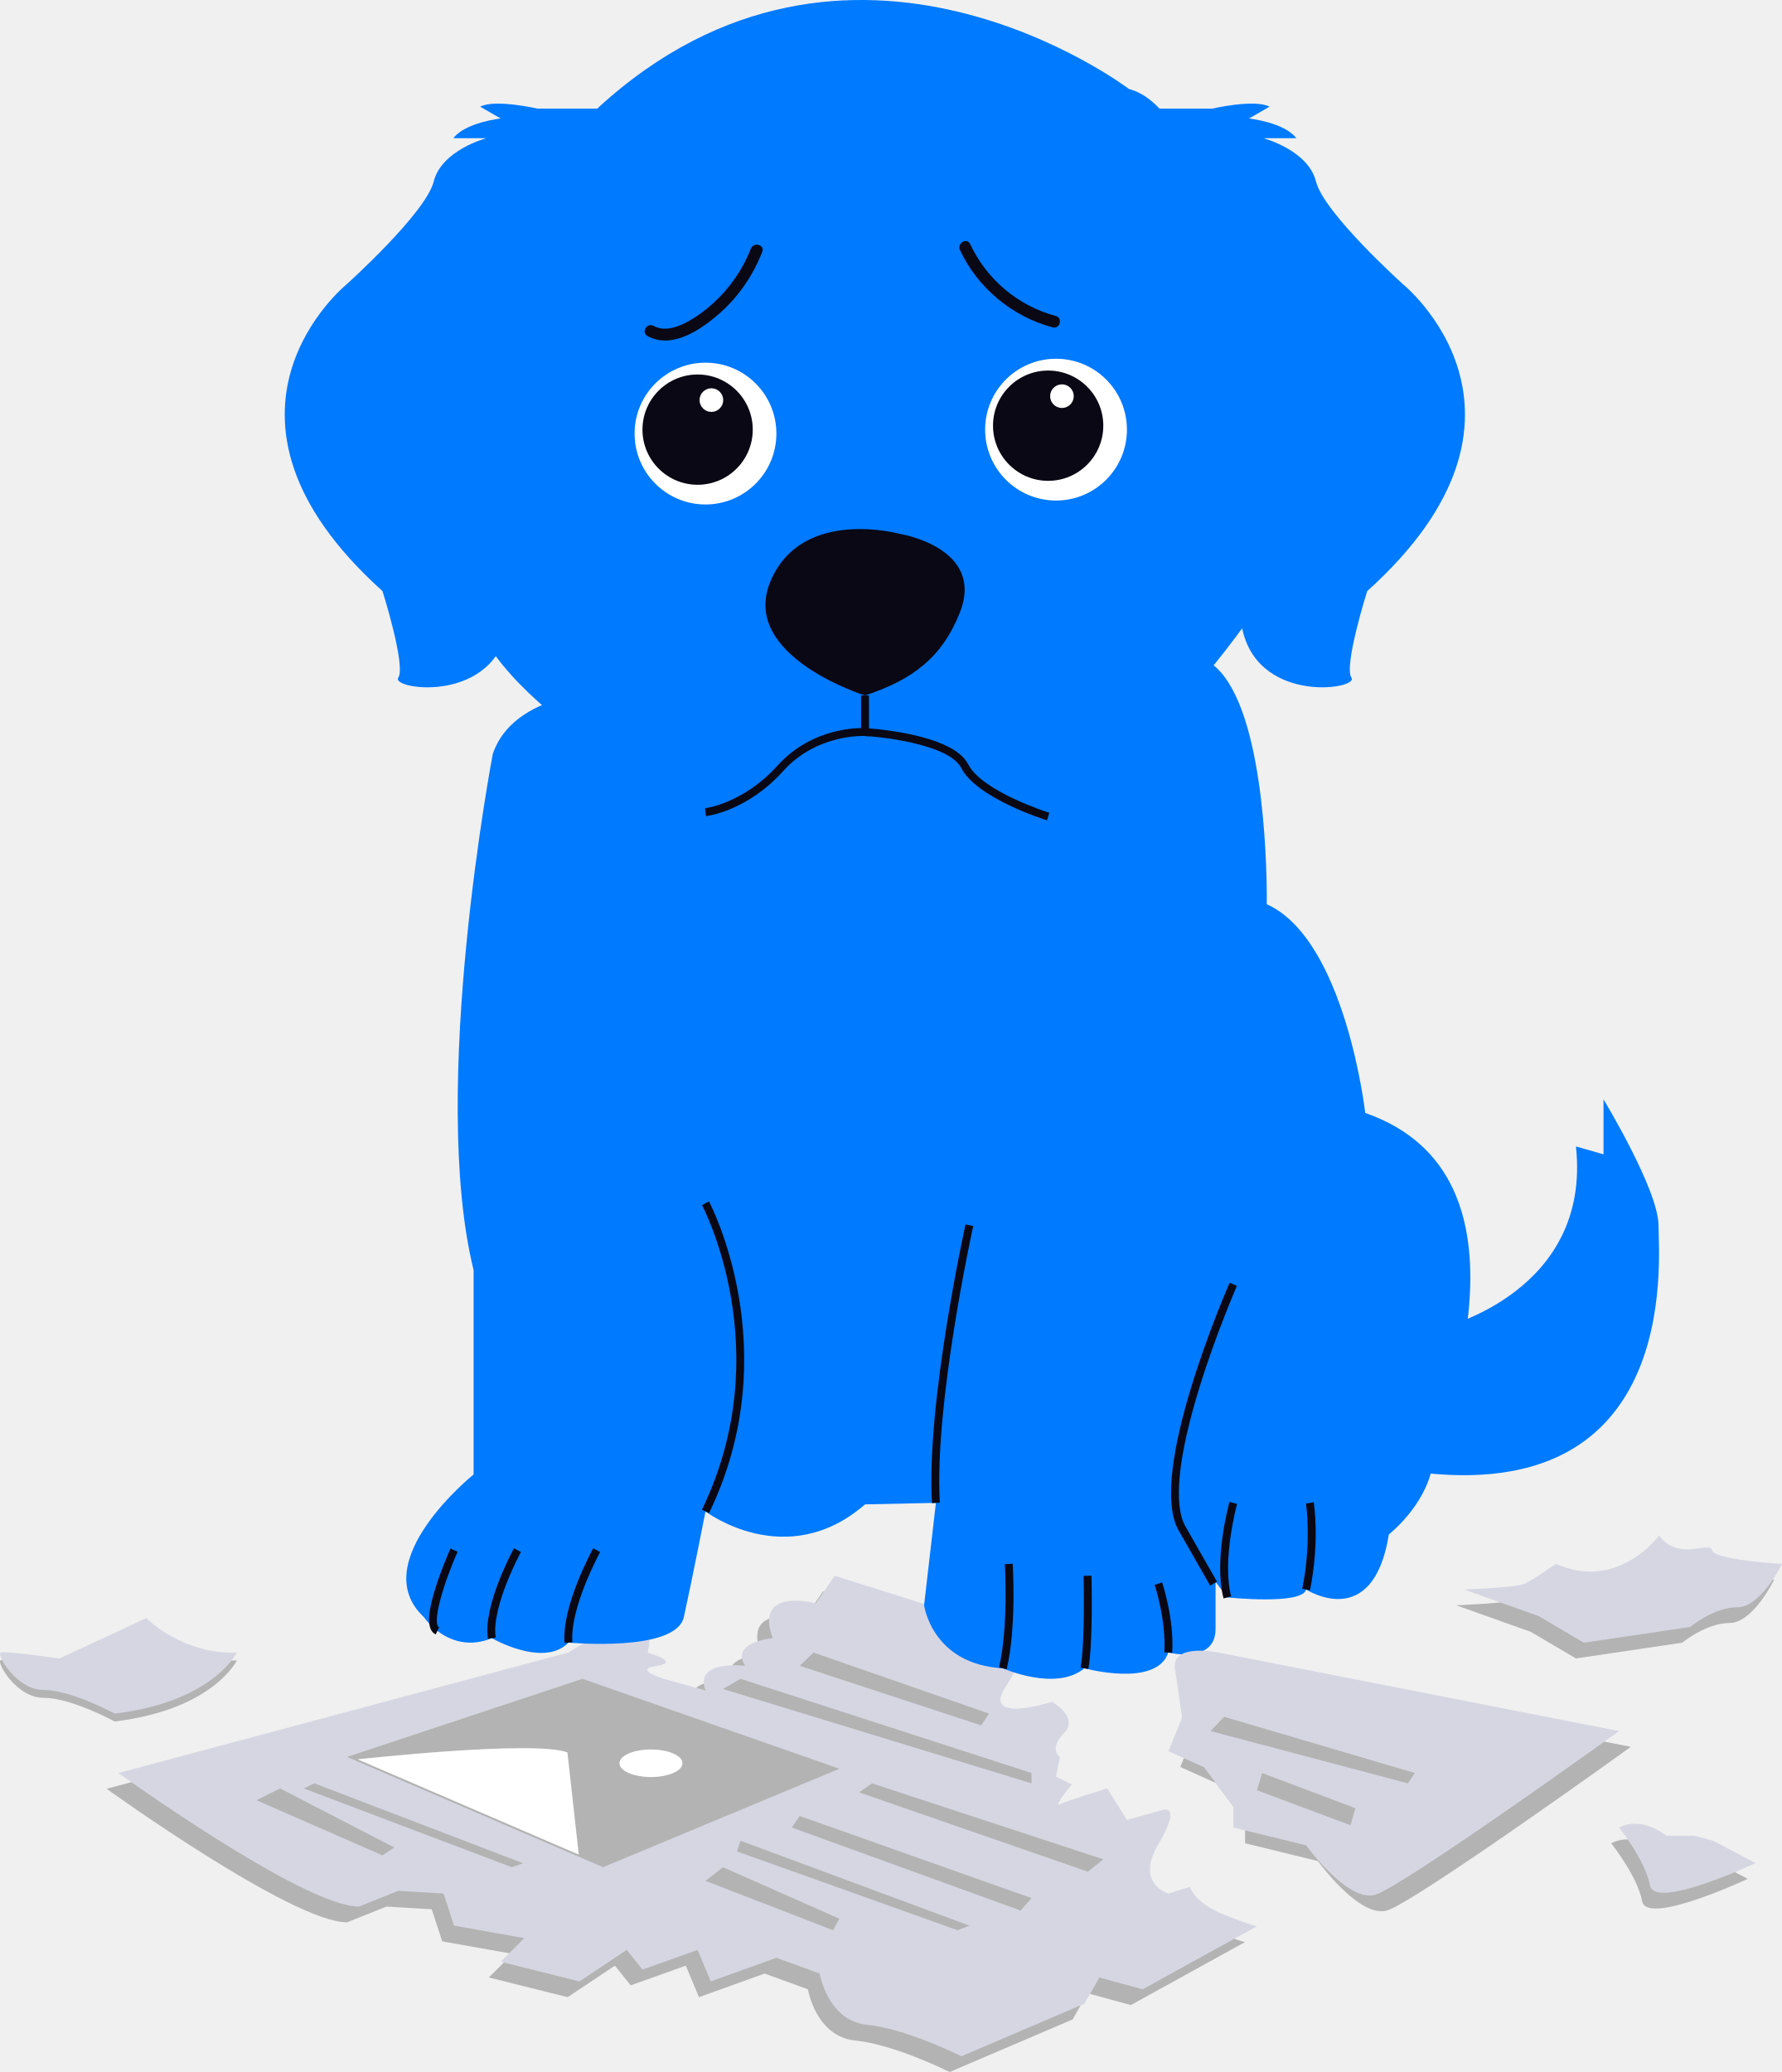
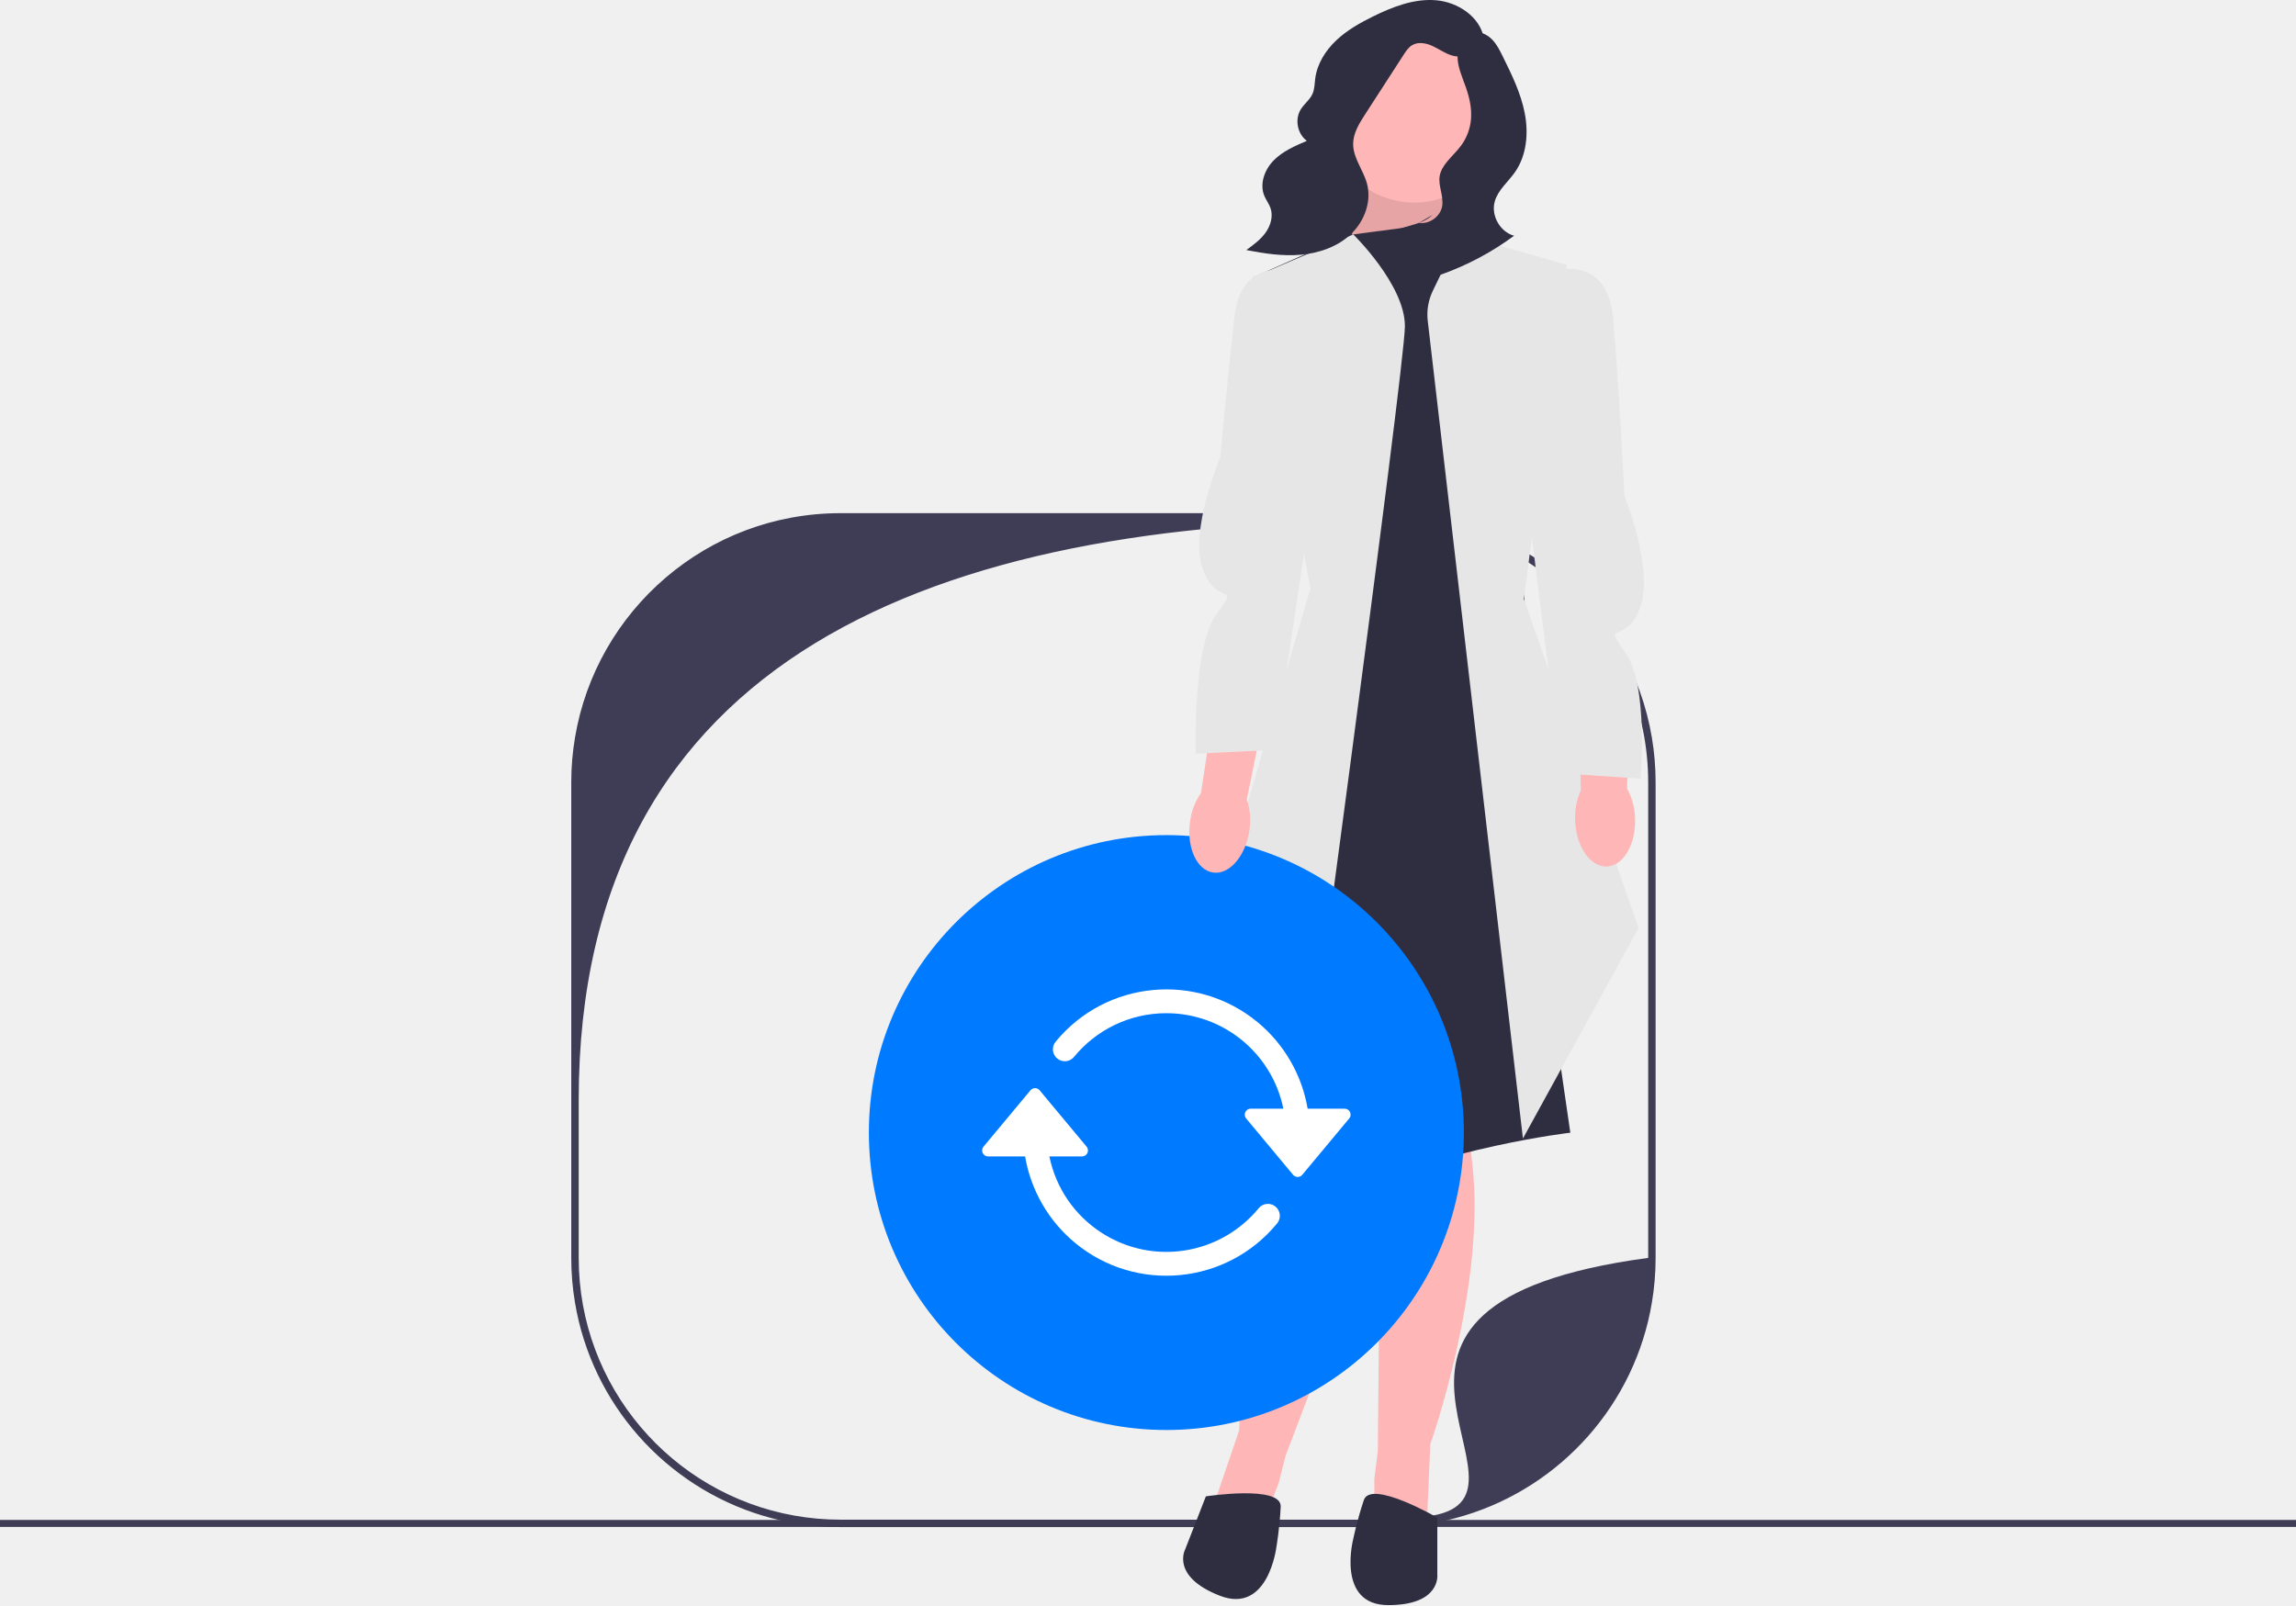
- <svg xmlns="http://www.w3.org/2000/svg" width="645.278" height="750.325" viewBox="0 0 645.278 750.325" role="img" artist="Katerina Limpitsouni" source="https://undraw.co/">
-   <path d="M38.61,647.762s67.097,48.366,87.065,48.366l14.262-5.705,16.389.969,3.811,11.635,25.439,4.512-8.557,8.557,28.525,7.131,17.115-11.41,5.705,7.131,19.967-7.131,4.777,11.41,23.748-8.557,15.689,5.705s2.852,17.115,17.115,18.541c14.262,1.426,34.23,11.41,34.23,11.41l44.52-19.043,5.399-9.482,15.689,4.279,41.361-22.82s-.918.126-11.869-4.216c-10.951-4.342-12.377-10.047-12.377-10.047l-7.764,2.395s-12.227-3.389-3.658-17.867c8.57-14.479,1.829-12.466,1.829-12.466l-13.227,3.692-7.131-11.41s-14.262,4.279-17.115,5.705,4.279-7.131,4.279-7.131l-5.705-2.852,1.426-7.131s-4.279-2.852,1.426-8.557-4.279-11.41-4.279-11.41c0,0-26.104,8.405-16.618-5.781,9.486-14.186,1.211-19.887,1.211-19.887l-63.301-19.972-6.866,9.984s-22.586-6.121-15.572,12.628c0,0-15.55,1.278-9.973,10.014,0,0-18.669-2.355-14.39,8.896l-15.112-4.201s-11.54-3.447-2.493-4.695-3.324-4.814-3.324-4.814c0,0,4.047-15.689-7.479-11.053-11.526,4.635-21.268,11.053-21.268,11.053l-162.898,43.627Z" fill="#b3b3b3" />
-   <path d="M42.888,642.057s67.097,48.366,87.065,48.366l14.262-5.705,16.389.969,3.811,11.635,25.439,4.512-8.557,8.557,28.525,7.131,17.115-11.41,5.705,7.131,19.967-7.131,4.777,11.41,23.748-8.557,15.689,5.705s2.852,17.115,17.115,18.541,34.23,11.41,34.23,11.41l44.52-19.043,5.399-9.482,15.689,4.279,41.361-22.82s-.918.126-11.869-4.216-12.377-10.047-12.377-10.047l-7.764,2.395s-12.227-3.389-3.658-17.867c8.57-14.479,1.829-12.466,1.829-12.466l-13.227,3.692-7.131-11.41s-14.262,4.279-17.115,5.705c-2.852,1.426,4.279-7.131,4.279-7.131l-5.705-2.852,1.426-7.131s-4.279-2.852,1.426-8.557-4.279-11.41-4.279-11.41c0,0-26.104,8.405-16.618-5.781,9.486-14.186,1.211-19.887,1.211-19.887l-63.301-19.972-6.866,9.984s-22.586-6.121-15.572,12.628c0,0-15.55,1.278-9.973,10.014,0,0-18.669-2.355-14.39,8.896l-15.112-4.201s-11.54-3.447-2.493-4.695c9.047-1.248-3.324-4.814-3.324-4.814,0,0,4.047-15.689-7.479-11.053-11.526,4.635-21.268,11.053-21.268,11.053l-162.898,43.627Z" fill="#d6d6e3" />
-   <path d="M522.171,480.765s54.197-12.836,48.492-65.607l9.984,2.852v-19.895s19.851,32.731,19.909,45.568c.058,12.836,8.615,105.542-94.074,88.427l15.689-51.345Z" fill="#007aff" />
-   <path d="M229.79,38.629l-13.549.713h-21.565s-15.399-3.566-20.807-.713l7.428,4.279s-12.836,1.426-17.115,7.131h11.936s-16.215,4.279-19.067,15.689c-2.852,11.41-31.377,37.082-31.377,37.082,0,0-58.476,47.066,12.836,111.247,0,0,8.557,27.099,5.705,31.377s35.656,9.984,39.935-19.967c4.279-29.951,12.836-92.706,12.836-99.837s18.541-51.345,18.541-51.345" fill="#007aff" />
-   <path d="M403.792,38.629l13.549.713h21.565s15.399-3.566,20.807-.713l-7.428,4.279s12.836,1.426,17.115,7.131h-11.936s16.215,4.279,19.067,15.689c2.852,11.41,31.377,37.082,31.377,37.082,0,0,58.476,47.066-12.836,111.247,0,0-8.557,27.099-5.705,31.377,2.852,4.279-35.656,9.984-39.935-19.967-4.279-29.951-12.836-92.706-12.836-99.837s-18.541-51.345-18.541-51.345" fill="#007aff" />
-   <path d="M518.608,531.395c-2.852,14.262-15.689,24.246-15.689,24.246-5.705,35.656-29.951,19.967-29.951,19.967-1.426,5.705-28.525,2.852-28.525,2.852l-4.279-5.634v17.044c0,12.836-17.115,8.557-17.115,8.557-4.279,12.836-30.365,5.705-30.365,5.705-10.383,8.557-29.537,0-29.537,0-25.672-1.426-28.525-22.82-28.525-22.82l4.279-37.082-25.658.542c-28.525,24.774-57.777,2.553-57.777,2.553,0,0-4.992,25.43-7.844,38.266-2.852,12.836-41.761,9.242-41.761,9.242-8.956,9.242-27.769-1.598-27.769-1.598-15.346,6.204-24.603-7.644-24.603-7.644-21.394-19.967,18.013-51.659,18.013-51.659v-73.965c-16.217-65.736,6.946-186.981,6.946-186.981,1.911-5.619,5.419-9.77,9.399-12.808,9.314-7.174,21.208-8.329,21.208-8.329,0,0,194.026-17.115,222.551-14.262,5.392.542,9.714,4.079,13.165,9.47,14.875,23.148,13.934,80.384,13.934,80.384,28.525,12.836,35.656,75.591,35.656,75.591,65.607,22.82,27.099,114.1,24.246,128.362Z" fill="#007aff" />
-   <path d="M408.784,32.211s-101.263-77.017-192.543,7.131c0,0-63.468,157.6-39.222,194.682,24.246,37.082,95.883,68.576,95.883,68.576,0,0,46.16,10.1,89.238,0s90.144-78.56,90.144-78.56c0,0,1.426-179.707-43.5-191.83Z" fill="#007aff" />
-   <path d="M347.616,90.546c6.371,13.698,18.96,24.14,33.55,27.998,2.665.705,3.801-3.421,1.137-4.126-13.612-3.599-25.061-13.279-30.993-26.032-1.16-2.494-4.85-.324-3.695,2.16h0Z" fill="#090814" />
-   <path d="M271.893,90.049c-2.909,7.467-7.576,14.184-13.469,19.603-2.882,2.65-6.076,5.024-9.521,6.895-3.648,1.982-8.317,3.607-12.242,1.468-2.419-1.318-4.581,2.375-2.16,3.695,8.845,4.821,19.117-2.228,25.699-7.92,7.061-6.106,12.436-13.922,15.819-22.604,1-2.567-3.136-3.679-4.126-1.137h0Z" fill="#090814" />
-   <circle cx="382.398" cy="155.581" r="25.672" fill="#fff" />
-   <circle cx="379.546" cy="154.155" r="19.967" fill="#090814" />
-   <circle cx="384.538" cy="143.458" r="4.279" fill="#fff" />
-   <circle cx="255.463" cy="157.007" r="25.672" fill="#fff" />
-   <circle cx="252.61" cy="155.581" r="19.967" fill="#090814" />
-   <circle cx="257.602" cy="144.884" r="4.279" fill="#fff" />
-   <path d="M313.226,251.853s-45.64-14.262-34.23-41.361c11.41-27.099,47.066-17.115,47.066-17.115,0,0,30.664,4.992,21.555,28.34-6.579,16.587-17.276,24.431-34.391,30.136Z" fill="#090814" />
-   <path d="M255.624,295.538l-.325-2.833c.138-.017,13.916-1.769,26.202-15.42,11.101-12.333,25.606-13.576,30.308-13.634l-.01-11.796,2.852-.003.013,14.762-1.515-.092c-.174-.011-17.329-.882-29.528,12.67-13.048,14.498-27.394,16.276-27.997,16.345Z" fill="#090814" />
-   <path d="M379.123,297.059c-1.036-.323-25.458-8.024-31.084-19.005-4.139-8.078-26.583-11.062-34.883-11.531l.162-2.847c1.284.072,31.535,1.904,37.259,13.077,5.087,9.927,29.15,17.506,29.393,17.582l-.847,2.724Z" fill="#090814" />
-   <path d="M256.747,547.943l-2.568-1.242c27.859-57.578.312-109.765.031-110.285l2.507-1.359c.29.533,28.544,53.956.031,112.886Z" fill="#090814" />
-   <path d="M337.475,544.317c-2.127-36.149,12.012-100.3,12.154-100.943l2.786.618c-.142.641-14.196,64.405-12.092,100.158l-2.847.167Z" fill="#090814" />
-   <path d="M438.21,574.179l-11.41-19.967c-11.631-20.356,17.238-86.884,18.473-89.706l2.613,1.142c-.074.171-7.532,17.286-13.501,36.599-7.805,25.26-9.571,42.74-5.109,50.55l11.41,19.967-2.476,1.415Z" fill="#090814" />
-   <path d="M474.363,575.891l-2.797-.56c3.467-17.336,1.352-30.734,1.33-30.866l2.815-.462c.093.564,2.227,14.012-1.348,31.889Z" fill="#090814" />
-   <path d="M443.061,578.827c-3.623-13.764,1.907-34.113,2.144-34.972l2.749.758c-.056.203-5.56,20.473-2.135,33.488l-2.758.727Z" fill="#090814" />
-   <path d="M364.531,604.466l-2.774-.66c3.474-14.593,2.117-37.151,2.103-37.376l2.847-.178c.059.94,1.398,23.204-2.176,38.215Z" fill="#090814" />
-   <path d="M394.091,604.398l-2.805-.524c1.685-9.017,1.103-32.978,1.096-33.219l2.852-.072c.025.996.596,24.504-1.143,33.815Z" fill="#090814" />
-   <path d="M424.47,598.514l-2.847-.167c.688-11.714-3.465-24.298-3.507-24.423l2.705-.905c.18.535,4.371,13.239,3.649,25.496Z" fill="#090814" />
-   <path d="M204.442,594.954c-1.132-13.147,9.902-33.435,10.371-34.293l2.502,1.372c-.111.203-11.09,20.389-10.031,32.675l-2.841.245Z" fill="#090814" />
-   <path d="M176.676,593.446c-1.837-11.956,8.981-31.936,9.442-32.781l2.504,1.368c-.109.198-10.817,19.977-9.127,30.982l-2.819.432Z" fill="#090814" />
-   <path d="M157.762,591.871c-3.223-1.585-3.187-7.116.113-17.405,2.229-6.949,5.211-13.634,5.24-13.7l2.605,1.164c-5.322,11.892-9.382,26.06-6.698,27.38l-1.259,2.56Z" fill="#090814" />
-   <path d="M52.95,588.803s12.896,13.193,32.826,12.48c0,0-8.595,17.828-44.251,22.107,0,0-15.689-8.557-25.672-8.557s-17.086-12.836-15.674-13.549,21.379,2.139,21.379,2.139l31.392-14.619Z" fill="#b3b3b3" />
-   <path d="M52.95,585.951s12.896,13.193,32.826,12.48c0,0-8.595,17.828-44.251,22.107,0,0-15.689-8.557-25.672-8.557s-17.086-12.836-15.674-13.549,21.379,2.139,21.379,2.139l31.392-14.619Z" fill="#d6d6e3" />
-   <polygon points="125.674 636.226 210.925 607.939 303.955 640.505 218.38 676.161 125.674 636.226" fill="#b3b3b3" />
-   <polygon points="289.59 603.244 294.577 598.43 358.152 620.537 355.3 624.816 289.59 603.244" fill="#b3b3b3" />
-   <polygon points="261.802 611.623 268.14 607.939 373.526 642.05 373.526 645.797 261.802 611.623" fill="#b3b3b3" />
-   <polygon points="311.086 649.062 315.768 645.797 399.513 673.308 393.913 677.792 311.086 649.062" fill="#b3b3b3" />
-   <polygon points="286.682 661.794 289.59 657.619 373.526 687.349 369.562 691.849 286.682 661.794" fill="#b3b3b3" />
-   <polygon points="266.873 670.456 268.14 666.573 351.021 697.322 346.742 698.981 266.873 670.456" fill="#b3b3b3" />
-   <polygon points="255.463 681.116 261.802 676.161 303.955 694.828 301.641 698.981 255.463 681.116" fill="#b3b3b3" />
-   <polygon points="109.986 647.636 113.824 645.797 189.449 674.734 185.294 676.161 109.986 647.636" fill="#b3b3b3" />
-   <polygon points="92.871 651.914 101.428 647.636 142.789 669.029 138.511 671.882 92.871 651.914" fill="#b3b3b3" />
-   <path d="M429.725,609.84l2.592,17.828-4.912,12.199,12.886,5.817,10.567,14.128v7.687l26.386,6.441s14.976,20.762,24.959,17.909c9.984-2.852,88.349-59.277,88.349-59.277l-145.017-28.437s-16.976-3.566-15.81,5.705Z" fill="#b3b3b3" />
-   <path d="M425.446,604.135l2.592,17.828-4.912,12.199,12.886,5.817,10.567,14.128v7.687l26.386,6.441s14.976,20.762,24.959,17.909,88.349-59.277,88.349-59.277l-145.017-28.437s-16.976-3.566-15.81,5.705Z" fill="#d6d6e3" />
-   <polygon points="438.347 626.868 443.268 621.696 512.31 642.05 509.817 645.797 438.347 626.868" fill="#b3b3b3" />
-   <polygon points="455.137 648.29 457.046 642.085 490.793 654.767 489.041 660.979 455.137 648.29" fill="#b3b3b3" />
-   <path d="M597.9,561.749s-14.625,20.28-37.333,10.296c0,0-8.288,5.705-11.219,7.131s-22.023,2.139-22.023,2.139l27.009,9.627,16.329,9.627,38.509-5.705s8.557-7.131,17.115-7.131,16.139-15.689,16.139-15.689c0,0-24.571-1.426-25.347-4.992-.776-3.566-11.909,4.368-19.178-5.304Z" fill="#b3b3b3" />
-   <path d="M594.64,688.482c1.695,9.073,38.228-8.102,38.228-8.102l-15.374-8.102-6.896-1.822h-10.14s-8.557-7.339-17.036-2.956c0,0,9.524,11.91,11.219,20.982Z" fill="#b3b3b3" />
-   <path d="M600.752,556.044s-14.625,20.28-37.333,10.296c0,0-8.288,5.705-11.219,7.131s-22.023,2.139-22.023,2.139l27.009,9.627,16.329,9.627,38.509-5.705s8.557-7.131,17.115-7.131,16.139-15.689,16.139-15.689c0,0-24.571-1.426-25.347-4.992-.776-3.566-11.909,4.368-19.178-5.304Z" fill="#d6d6e3" />
-   <path d="M597.493,682.777c1.695,9.073,38.228-8.102,38.228-8.102l-15.374-8.102-6.896-1.822h-10.14s-8.557-7.339-17.036-2.956c0,0,9.524,11.91,11.219,20.982Z" fill="#d6d6e3" />
-   <path d="M129.471,637.094s64.294-7.098,76.004-2.479l4.108,36.989-80.112-34.51Z" fill="#fff" />
-   <ellipse cx="235.726" cy="638.52" rx="11.41" ry="4.992" fill="#fff" />
+ <svg xmlns="http://www.w3.org/2000/svg" width="656" height="458.686" viewBox="0 0 656 458.686" role="img" artist="Katerina Limpitsouni" source="https://undraw.co/">
+   <rect y="434.343" width="656" height="2" fill="#3f3d56" />
+   <g>
+     <path d="M471.971,210.814c-6.073-36.417-37.728-64.169-75.864-64.169H240.149c-38.121,0-69.769,27.73-75.864,64.125-.704,4.162-1.067,8.443-1.067,12.806v135.886c0,4.362,.363,8.636,1.067,12.798,4.851,28.996,25.93,52.497,53.586,60.844,7.051,2.133,14.531,3.281,22.279,3.281h155.957c7.747,0,15.228-1.148,22.279-3.281,27.663-8.354,48.749-31.87,53.586-60.888,.696-4.148,1.059-8.406,1.059-12.754V223.575c0-4.348-.363-8.614-1.059-12.761h-0Zm-62.666,222.29c-4.288,.763-8.695,1.163-13.198,1.163H240.149c-4.503,0-8.91-.4-13.198-1.163-35.018-6.229-61.607-36.832-61.607-73.642v-45.105c0-127.45,103.312-165.586,230.762-165.586,41.313,0,74.805,33.492,74.805,74.805v135.886c-100.291,13.42-26.589,67.413-61.607,73.642l0,0Z" fill="#3f3d56" />
+     <polygon points="349.162 249.186 355.162 288.186 443.162 276.186 434.662 230.619 349.162 249.186" fill="#007aff" />
+     <rect x="381.842" y="30.342" width="36.385" height="37.661" fill="#2f2e41" />
+     <polygon points="385.162 70.186 394.162 43.186 411.704 43.186 412.627 70.186 385.162 70.186" fill="#ffb6b6" />
+     <polygon points="385.162 70.186 394.162 43.186 411.704 43.186 412.627 70.186 385.162 70.186" isolation="isolate" opacity=".1" />
+     <path d="M394.662,310.686l-1,104-1,8v11.484l15,1.516,1-23s16-45,12-80-2-25-2-25l-24,3Z" fill="#ffb6b6" />
+     <path d="M404.184,318.854l-36.901,97.238-1.979,7.816-4.178,10.697-14.524-4.045,7.435-21.788s1.466-47.737,17.924-78.884,10.957-22.56,10.957-22.56l21.264,11.525v0Z" fill="#ffb6b6" />
+     <path d="M385.162,67.186l-27,12,17.24,89.012-2.724,127.756-18,38s-3.016,21.732,27.984,7.732,66-18,66-18l-8.5-58.5-7.5-153.5,1-34-22-14s-26.5,3.5-26.5,3.5Z" fill="#2f2e41" />
+     <path d="M370.124,335.343l-29.962-50.157,34.24-116.988-16.24-89.012,28.49-12.197s14.749,14.362,14.749,26.209-31.277,242.145-31.277,242.145v-0Z" fill="#e6e6e6" />
+     <path d="M435.124,325.343l-27.197-233.628c-.343-2.95,.16-5.937,1.452-8.611l7.783-16.114,30.5,8.697-12.26,95.512,32.76,93.988-33.038,60.157Z" fill="#e6e6e6" />
+     <path d="M410.662,433.686s-19-11-21-5-3,11-3,11c0,0-5,19,10,19s14-8.642,14-8.642v-16.358Z" fill="#2f2e41" />
+     <path d="M344.536,427.606s21.7-3.335,21.38,2.982c-.32,6.316-1.207,11.338-1.207,11.338,0,0-2.254,19.517-16.227,14.06s-9.897-13.143-9.897-13.143l5.951-15.237-0-0Z" fill="#2f2e41" />
+     <circle cx="404.103" cy="33.021" r="24.86" fill="#ffb6b6" />
+     <path d="M423.965,10.868c-1.157-6.129-7.449-10.275-13.665-10.795s-12.305,1.827-17.902,4.579c-3.795,1.865-7.531,3.968-10.604,6.872s-5.461,6.697-6.012,10.889c-.195,1.483-.17,3.033-.777,4.4-.758,1.708-2.387,2.868-3.369,4.458-1.762,2.851-.953,6.999,1.752,8.978-3.4,1.449-6.894,2.961-9.486,5.596s-4.089,6.703-2.666,10.115c.503,1.207,1.335,2.263,1.765,3.498,.817,2.345,.039,5.009-1.409,7.026s-3.493,3.512-5.502,4.972c5.162,1.012,10.431,1.8,15.67,1.328s10.497-2.308,14.291-5.952c3.794-3.644,5.881-9.264,4.52-14.345-1.043-3.892-3.959-7.303-3.957-11.333,.001-3.097,1.743-5.892,3.425-8.493,3.673-5.681,7.346-11.361,11.019-17.042,.661-1.022,1.357-2.079,2.401-2.704,1.776-1.063,4.08-.596,5.952,.287,1.872,.883,3.583,2.149,5.579,2.696,4.075,1.117,8.801-1.448,10.086-5.473" fill="#2f2e41" />
+     <path d="M409.28,61.425c-2.072,2.006-5.057,2.652-7.824,3.465s-5.71,2.091-6.955,4.692c-1.221,2.55-.335,5.788,1.687,7.765s4.958,2.81,7.786,2.771c2.827-.039,5.583-.868,8.242-1.83,7.271-2.631,14.157-6.321,20.373-10.919-4.027-1.114-6.661-5.816-5.508-9.832,.938-3.267,3.805-5.545,5.756-8.328,3.36-4.792,3.919-11.108,2.807-16.853-1.112-5.745-3.732-11.071-6.324-16.318-.819-1.659-1.658-3.345-2.936-4.682-1.278-1.337-3.088-2.295-4.928-2.104-3.053,.318-5.003,3.67-5.024,6.74s1.326,5.955,2.347,8.85c1.052,2.983,1.784,6.144,1.501,9.294-.237,2.64-1.197,5.211-2.748,7.36-1.198,1.66-2.725,3.052-4.027,4.631-1.007,1.221-1.9,2.603-2.165,4.163-.482,2.839,1.184,5.712,.727,8.555-.482,3.006-3.645,5.307-6.653,4.841" fill="#2f2e41" />
+     <g>
+       <circle cx="333.249" cy="323.645" r="85" fill="#007aff" />
+       <g>
+         <path d="M384.178,316.823h-10.567c-1.644-9.687-6.717-18.46-14.292-24.717-17.434-14.4-43.241-11.94-57.641,5.494-.049,.056-.096,.113-.142,.172-1.151,1.491-.874,3.633,.617,4.784,1.491,1.151,3.633,.874,4.784-.617,6.255-7.579,15.724-12.402,26.311-12.402,16.209,.002,30.179,11.406,33.426,27.286h-9.318c-.399,0-.785,.14-1.091,.395-.724,.603-.822,1.678-.219,2.402l13.411,16.099c.066,.079,.139,.152,.218,.217,.723,.603,1.799,.506,2.402-.217l13.411-16.099c.255-.306,.395-.692,.395-1.091,0-.942-.763-1.706-1.705-1.706v0Z" fill="#fff" />
+         <path d="M364.343,344.734c-1.491-1.151-3.633-.874-4.784,.617-4.962,6.008-11.831,10.136-19.464,11.699-18.462,3.78-36.492-8.122-40.272-26.584h9.318c.942-0,1.705-.764,1.705-1.706-0-.399-.14-.785-.395-1.091l-13.411-16.099c-.603-.723-1.679-.821-2.402-.218-.079,.066-.152,.139-.218,.218l-13.411,16.099c-.603,.724-.505,1.799,.219,2.402,.306,.255,.692,.395,1.091,.395h10.566c1.644,9.687,6.717,18.46,14.293,24.717,17.434,14.4,43.241,11.94,57.641-5.494,.049-.056,.096-.113,.141-.172,1.151-1.491,.875-3.633-.617-4.784h0Z" fill="#fff" />
+       </g>
+     </g>
+     <path id="uuid-da16df1e-5659-4232-96f6-61e8c639a9ec-95" d="M356.981,237.194c-1.029,7.366-5.665,12.806-10.352,12.15-4.688-.656-7.652-7.158-6.621-14.527,.371-2.949,1.444-5.766,3.127-8.216l4.756-31.156,14.573,2.543-6.236,30.444c.947,2.818,1.206,5.823,.754,8.762h-0Z" fill="#ffb6b6" />
+     <path d="M369.662,77.686s-15-5-17,13-4,40-4,40c0,0-9,21-5,32s11,3.331,4,12.665-6.025,40.047-6.025,40.047l22.525-1.134s12.5-82.579,12.5-84.579-7-52-7-52v0Z" fill="#e6e6e6" />
+     <g>
+       <path id="uuid-6bf35aa9-e432-4b51-af77-8f4eb19e6e42-96" d="M467.161,233.85c.279,7.433-3.33,13.601-8.06,13.778s-8.789-5.705-9.067-13.14c-.152-2.969,.41-5.93,1.637-8.637l-.784-31.507,14.793-.053-.798,31.066c1.427,2.609,2.209,5.521,2.279,8.493l0,0Z" fill="#ffb6b6" />
+       <path d="M444.07,77.349s15.087-4.731,16.765,13.302,3.285,51.065,3.285,51.065c0,0,8.623,21.157,4.427,32.084s-11.058,3.134-4.226,12.592c6.832,9.458,4.38,36.131,4.38,36.131l-22.501-1.536s-10.094-78.772-10.059-80.771,7.928-62.867,7.928-62.867l-0,0Z" fill="#e6e6e6" />
+     </g>
+   </g>
</svg>
